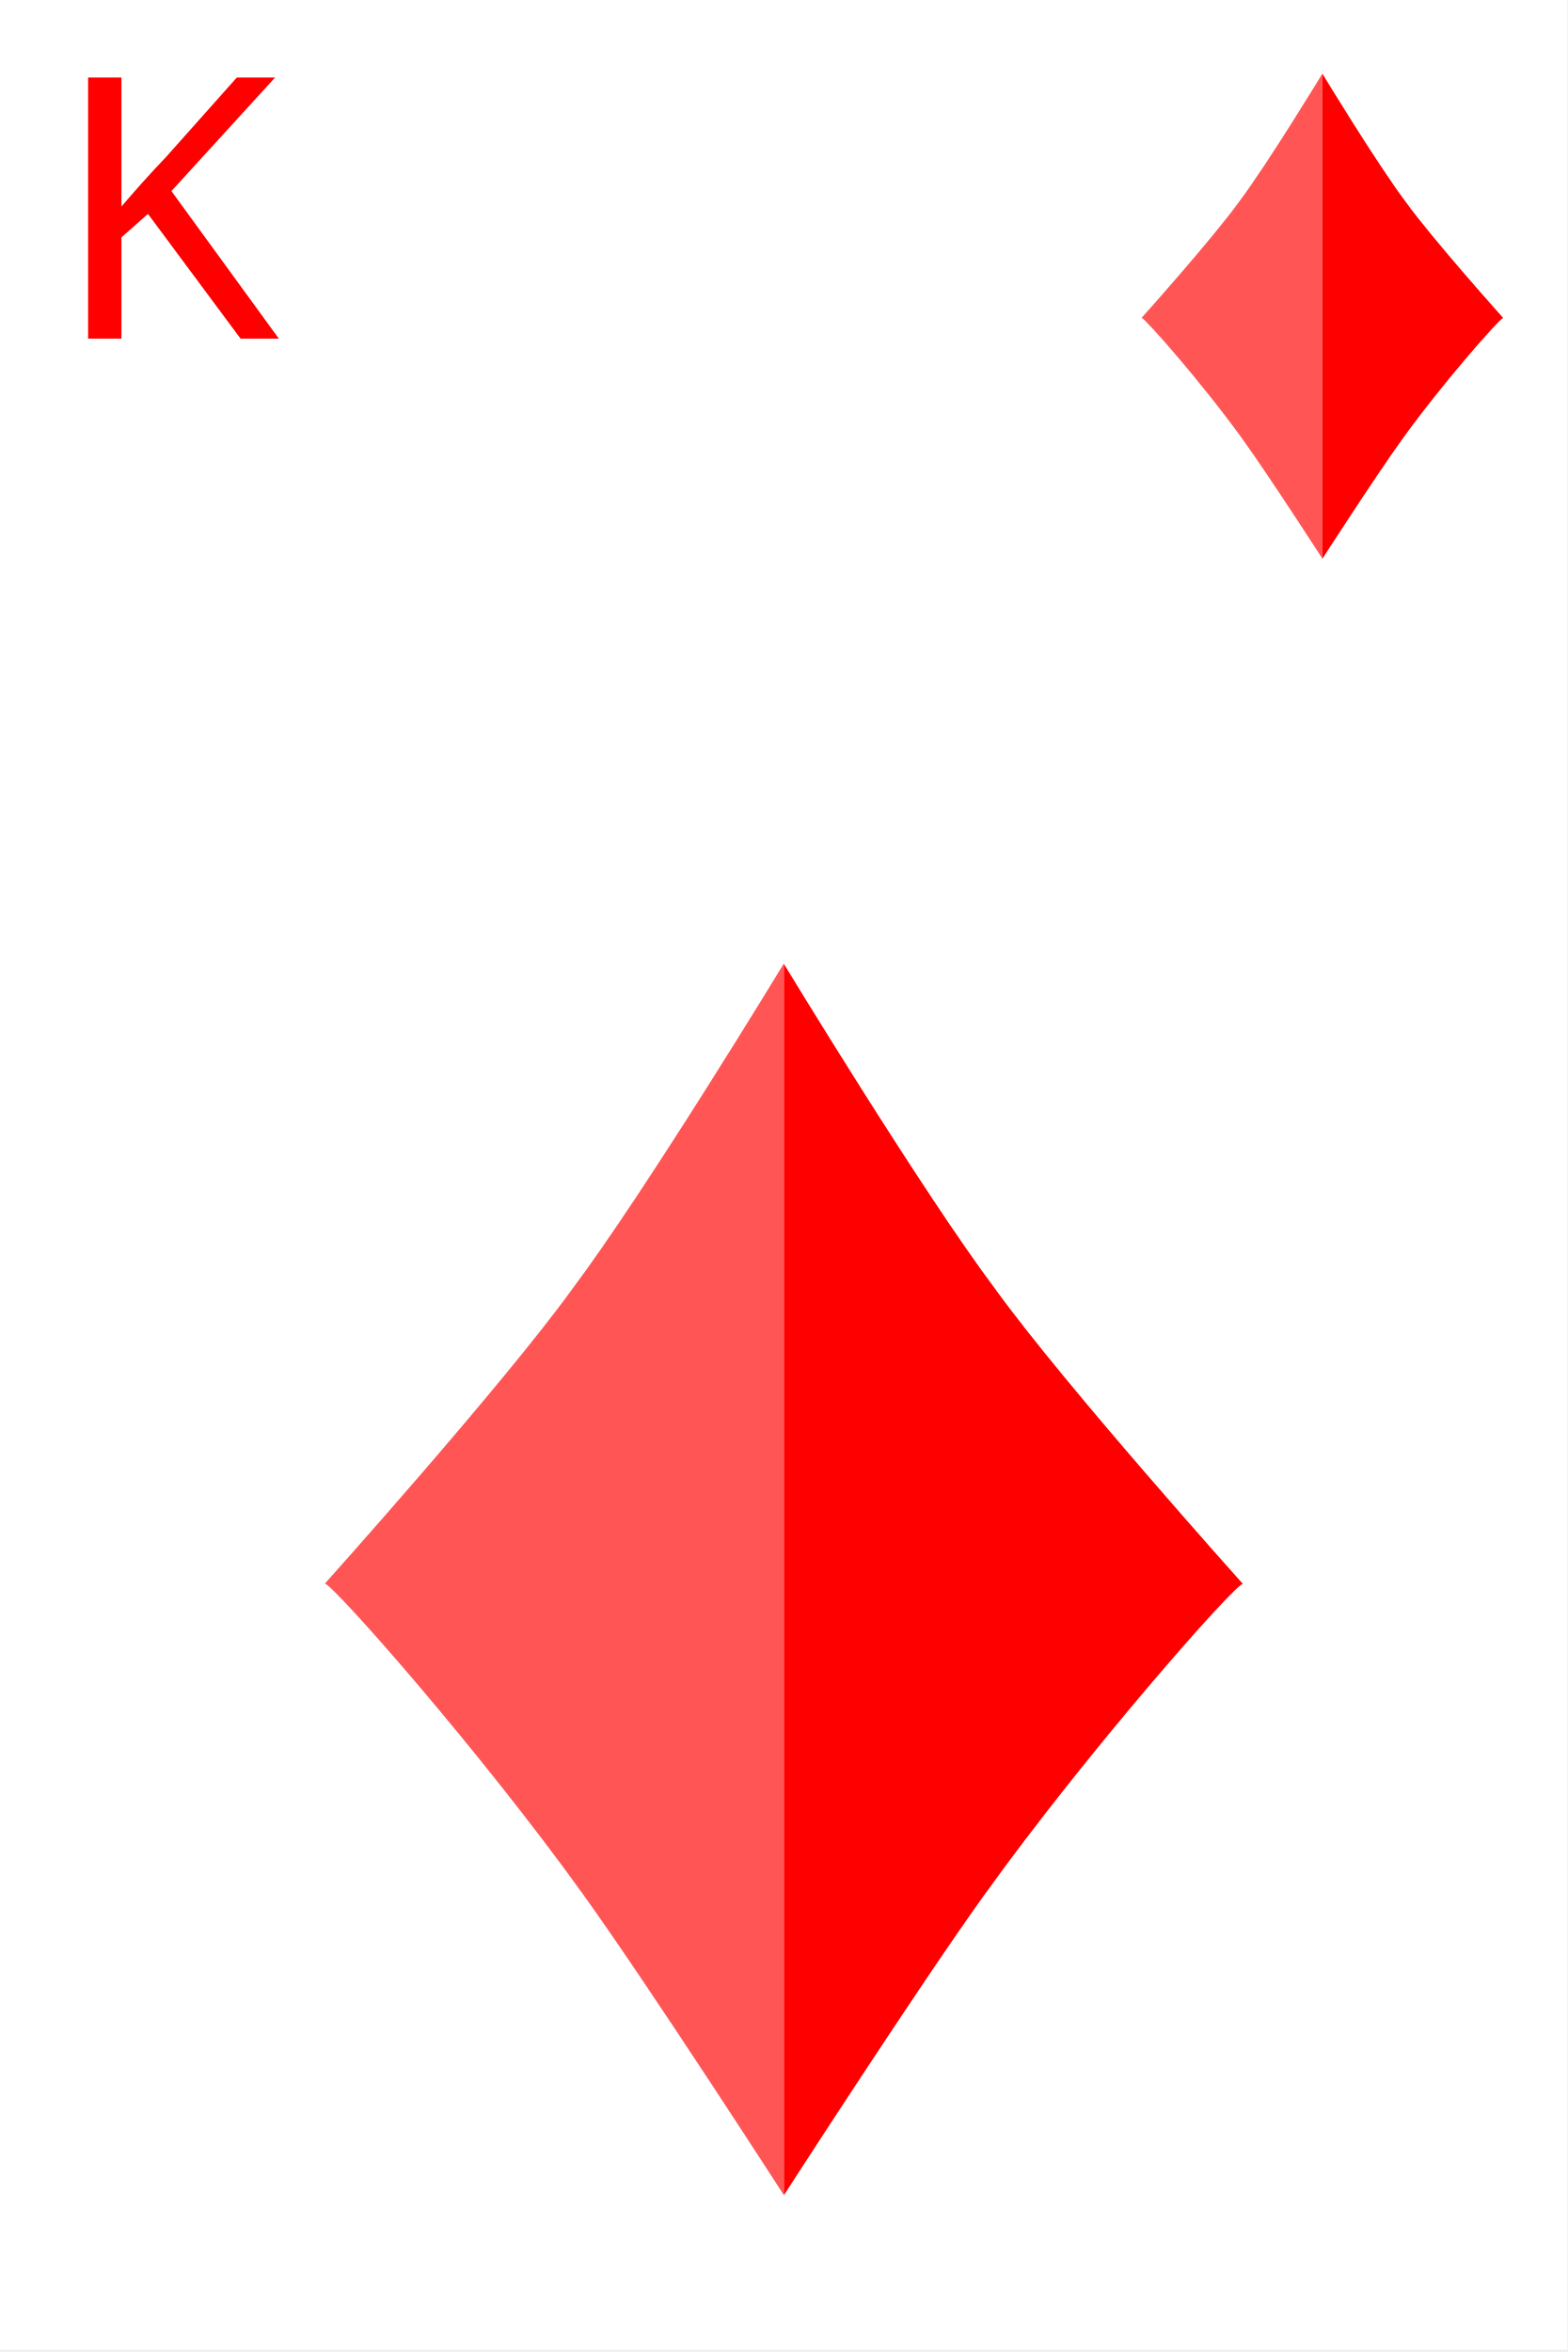
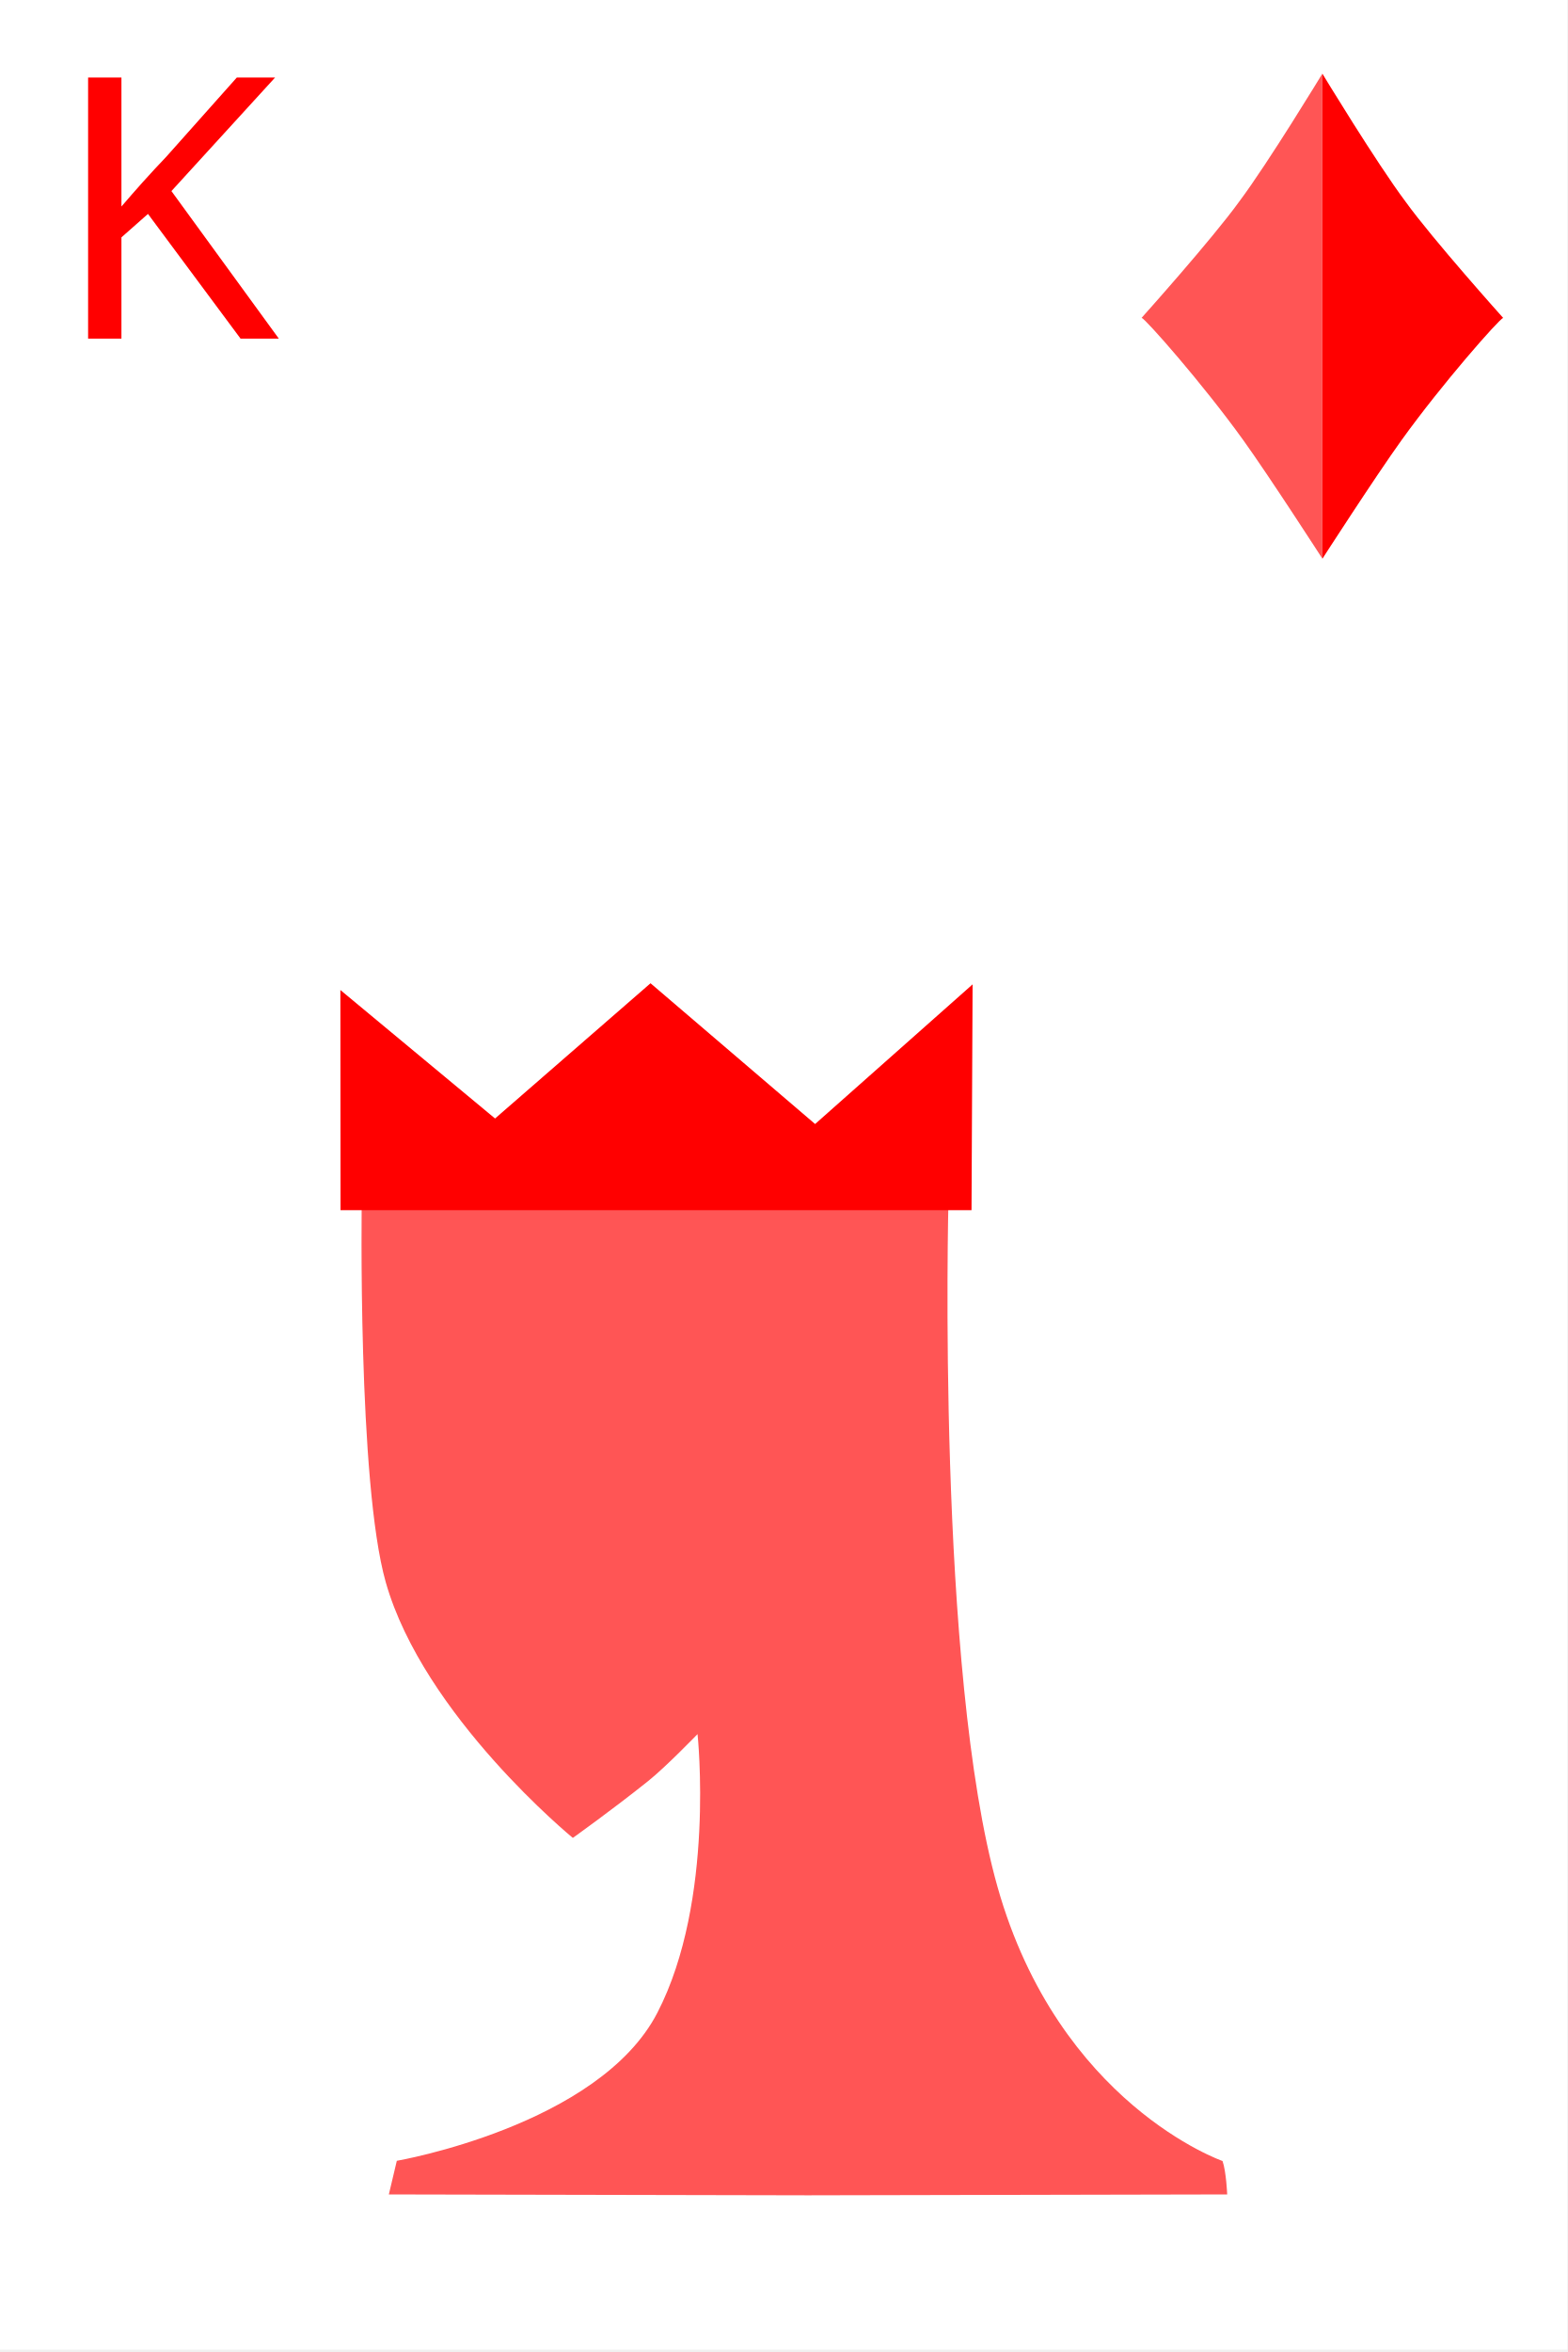
<svg xmlns="http://www.w3.org/2000/svg" width="150" height="225" viewBox="0 0 39.688 59.531" version="1.1" id="svg5">
  <defs id="defs2">
    <mask maskUnits="userSpaceOnUse" id="mask1192">
      <rect style="fill:#ffffff;fill-opacity:1;stroke-width:0.265" id="rect1194" width="101.388" height="140.797" x="-26.153" y="82.4" />
    </mask>
  </defs>
  <g id="layer1">
    <rect style="fill:#ffffff;fill-opacity:1;stroke-width:0.265" id="rect5028" width="39.678" height="59.472" x="0" y="-2.220446e-16" />
    <text xml:space="preserve" style="font-size:9.243px;font-family:Wingdings;-inkscape-font-specification:Wingdings;text-align:center;text-anchor:middle;fill:#ff0000;stroke-width:0.77" x="1.338" y="8.571" id="text63">
      <tspan id="tspan61" x="1.338" y="8.571" style="font-style:normal;font-variant:normal;font-weight:normal;font-stretch:normal;font-family:sans-serif;-inkscape-font-specification:sans-serif;text-align:start;text-anchor:start;fill:#ff0000;stroke-width:0.77">K</tspan>
    </text>
-     <g id="g562" transform="translate(7.2273902e-8,0.206835)">
-       <path style="fill:#ff5555;stroke-width:0.446" d="m 8.224,39.874 c 0.247,0.067 3.907,4.208 6.534,7.862 1.698,2.363 5.085,7.616 5.085,7.616 V 24.183 c 0,0 -3.474,5.726 -5.343,8.219 -1.756,2.436 -6.275,7.473 -6.275,7.473 z" id="path1044" />
-       <path style="fill:#ff0000;stroke-width:0.446" d="m 31.463,39.88 c -0.247,0.067 -3.907,4.208 -6.534,7.862 -1.698,2.363 -5.085,7.616 -5.085,7.616 v -31.17 c 0,0 3.474,5.726 5.343,8.219 1.756,2.436 6.275,7.473 6.275,7.473 z" id="path1044-5" />
-     </g>
    <g id="g562-4" transform="matrix(0.3938665,0,0,0.3938665,25.66209,-7.66173)">
      <path style="fill:#ff5555;stroke-width:0.446" d="m 8.224,39.874 c 0.247,0.067 3.907,4.208 6.534,7.862 1.698,2.363 5.085,7.616 5.085,7.616 V 24.183 c 0,0 -3.474,5.726 -5.343,8.219 -1.756,2.436 -6.275,7.473 -6.275,7.473 z" id="path1044-1" />
      <path style="fill:#ff0000;stroke-width:0.446" d="m 31.463,39.88 c -0.247,0.067 -3.907,4.208 -6.534,7.862 -1.698,2.363 -5.085,7.616 -5.085,7.616 v -31.17 c 0,0 3.474,5.726 5.343,8.219 1.756,2.436 6.275,7.473 6.275,7.473 z" id="path1044-5-4" />
    </g>
+     <g id="g1687">
+       <path id="path552-8-1" style="display:inline;fill:#ff5555;fill-opacity:1;stroke-width:0.265" d="m 9.159,30.318 c -5.963e-4,0.038 -0.111,7.205 0.607,9.73 0.961,3.381 4.736,6.471 4.736,6.471 0,0 0.971,-0.691 1.905,-1.437 0.451,-0.36 1.252,-1.19 1.252,-1.19 0,0 0.454,4.209 -1.017,7.053 -1.482,2.864 -6.596,3.747 -6.596,3.747 l -0.202,0.851 10.522,0.022 v 5.17e-4 h 0.09 0.09 v -5.17e-4 l 10.522,-0.022 c 0,0 -0.024,-0.577 -0.118,-0.846 0,0 -4.145,-1.44 -5.698,-6.943 -1.541,-5.458 -1.244,-17.243 -1.239,-17.435 z" />
+       <path id="rect406-5" style="fill:#ff0000;fill-opacity:1;stroke-width:0.349" d="m 16.469,24.887 -3.936,3.423 -3.916,-3.252 0.004,5.562 c 0,0 1.7e-6,0.011 0,0.011 H 24.595 c 4.4e-5,-0.003 5.55e-4,-0.055 5.55e-4,-0.055 l 0.027,-5.661 -3.987,3.535 z" />
+     </g>
  </g>
</svg>
